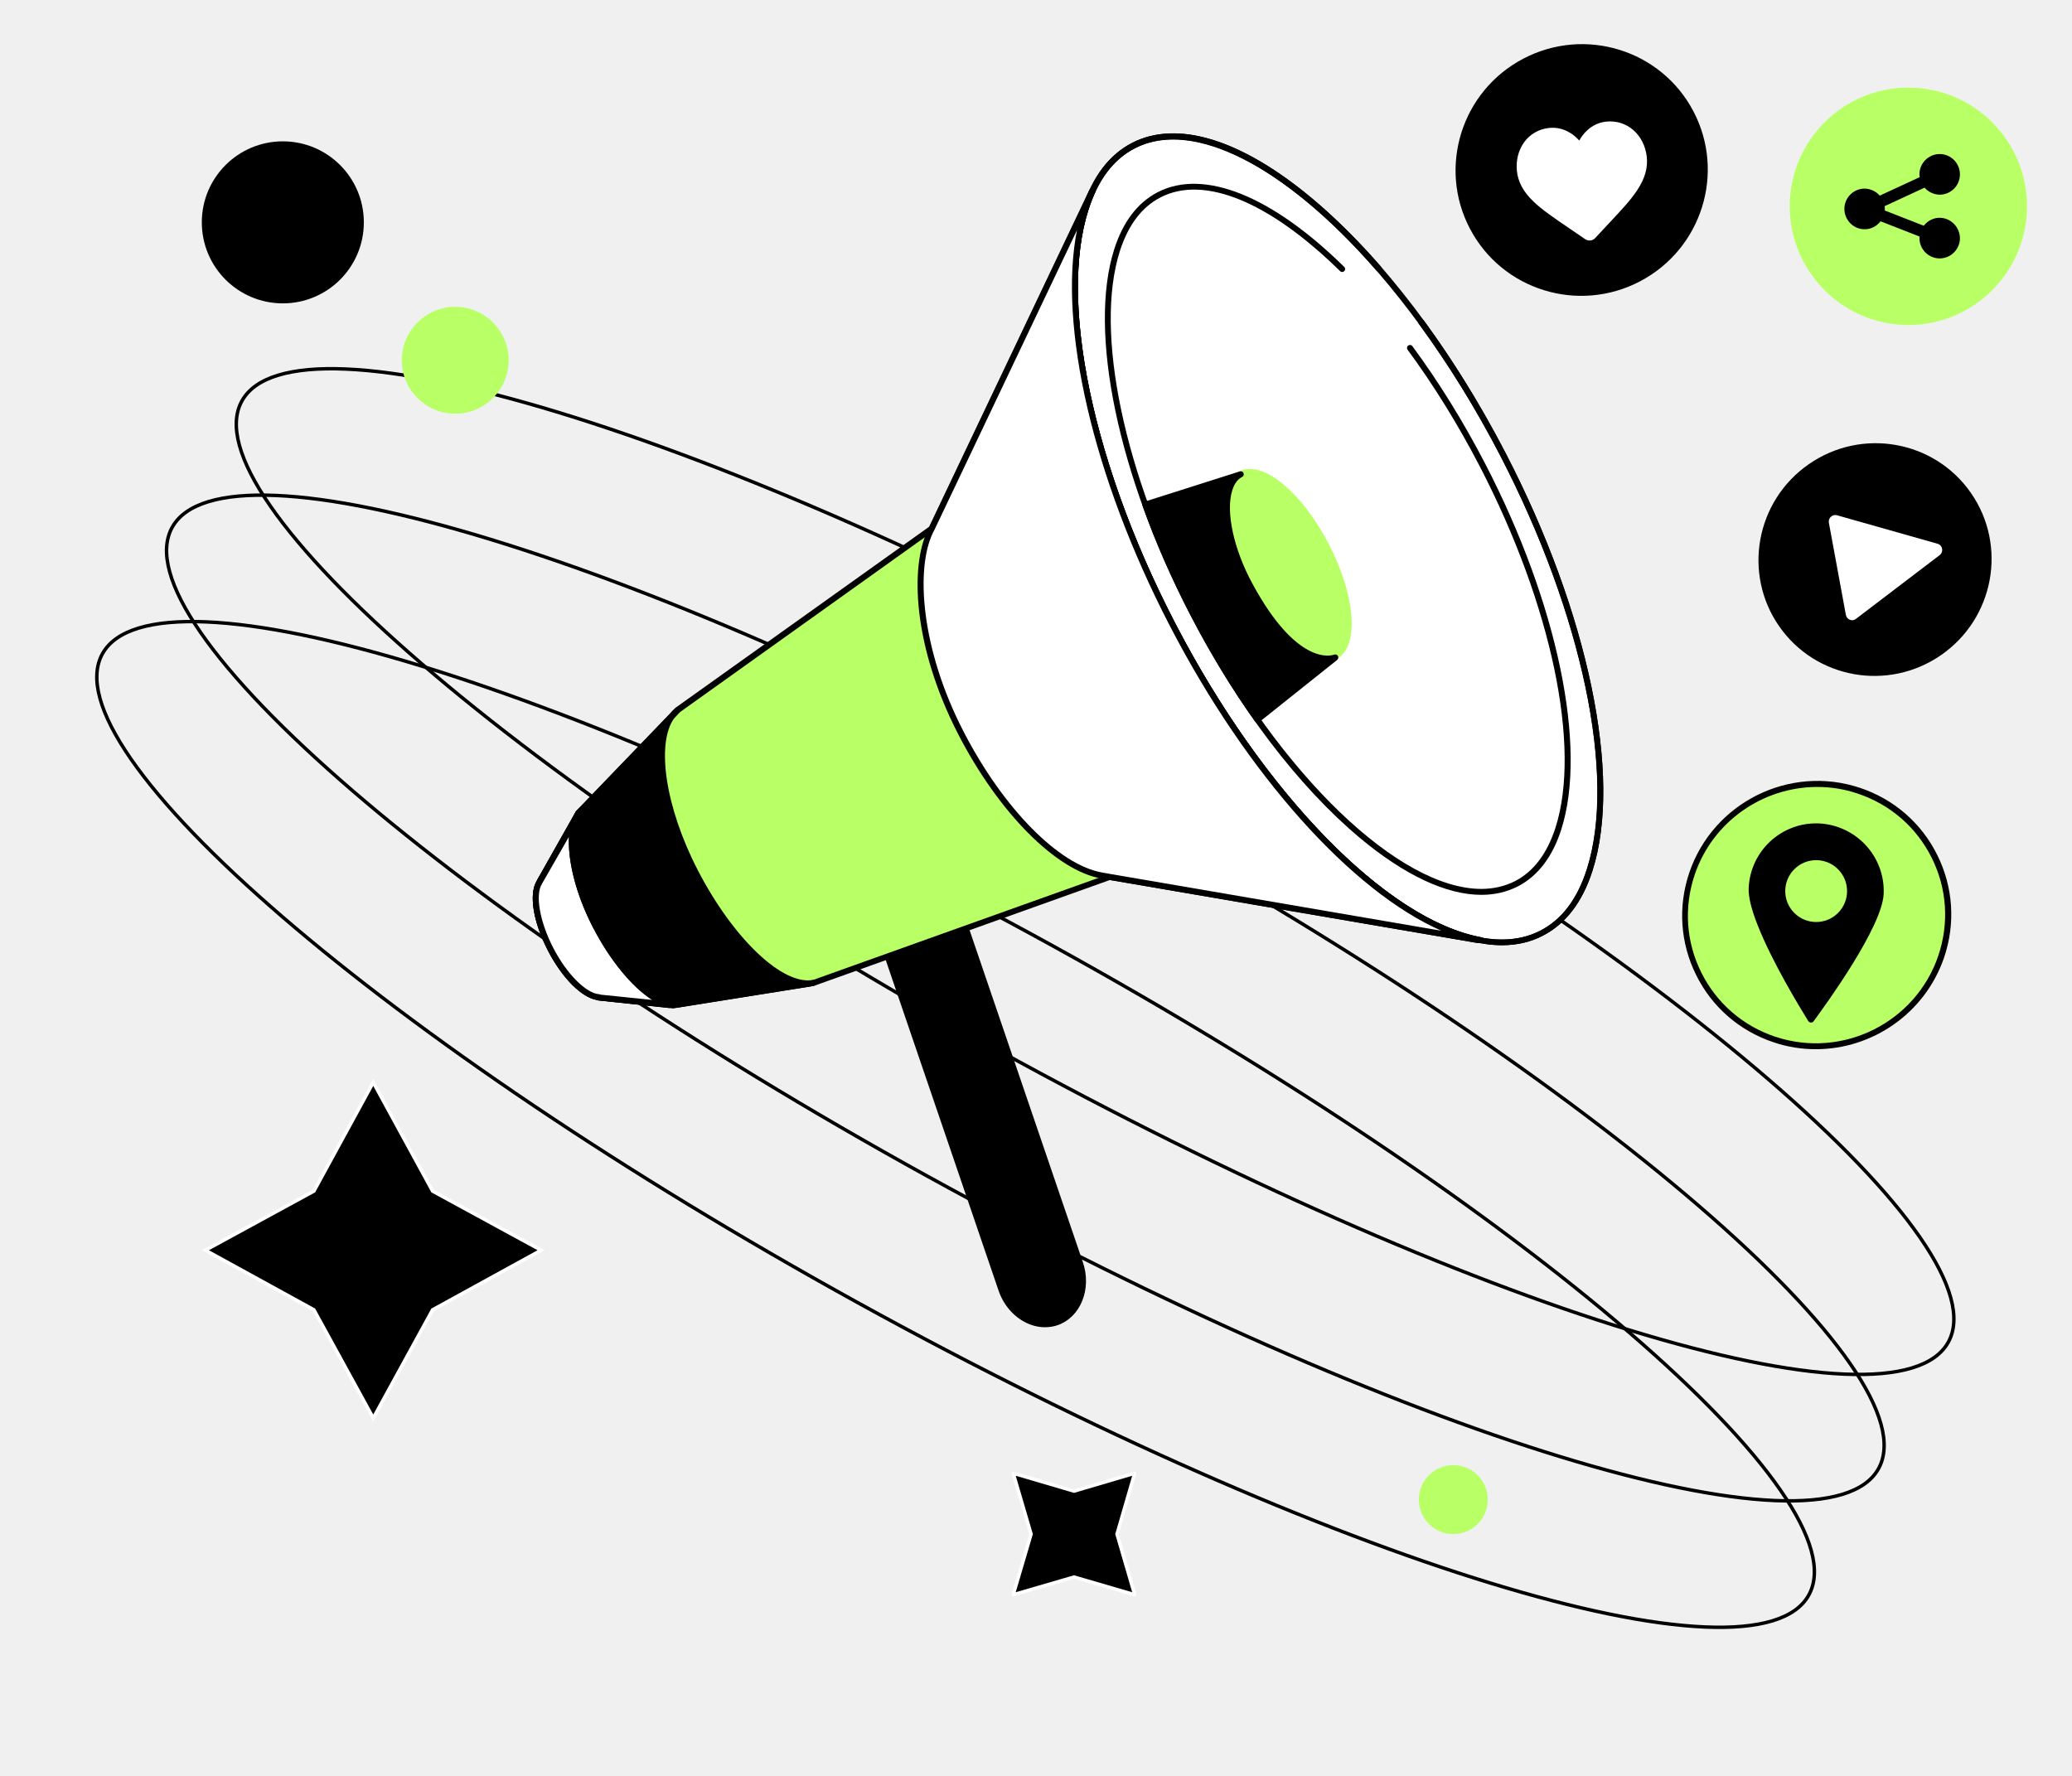
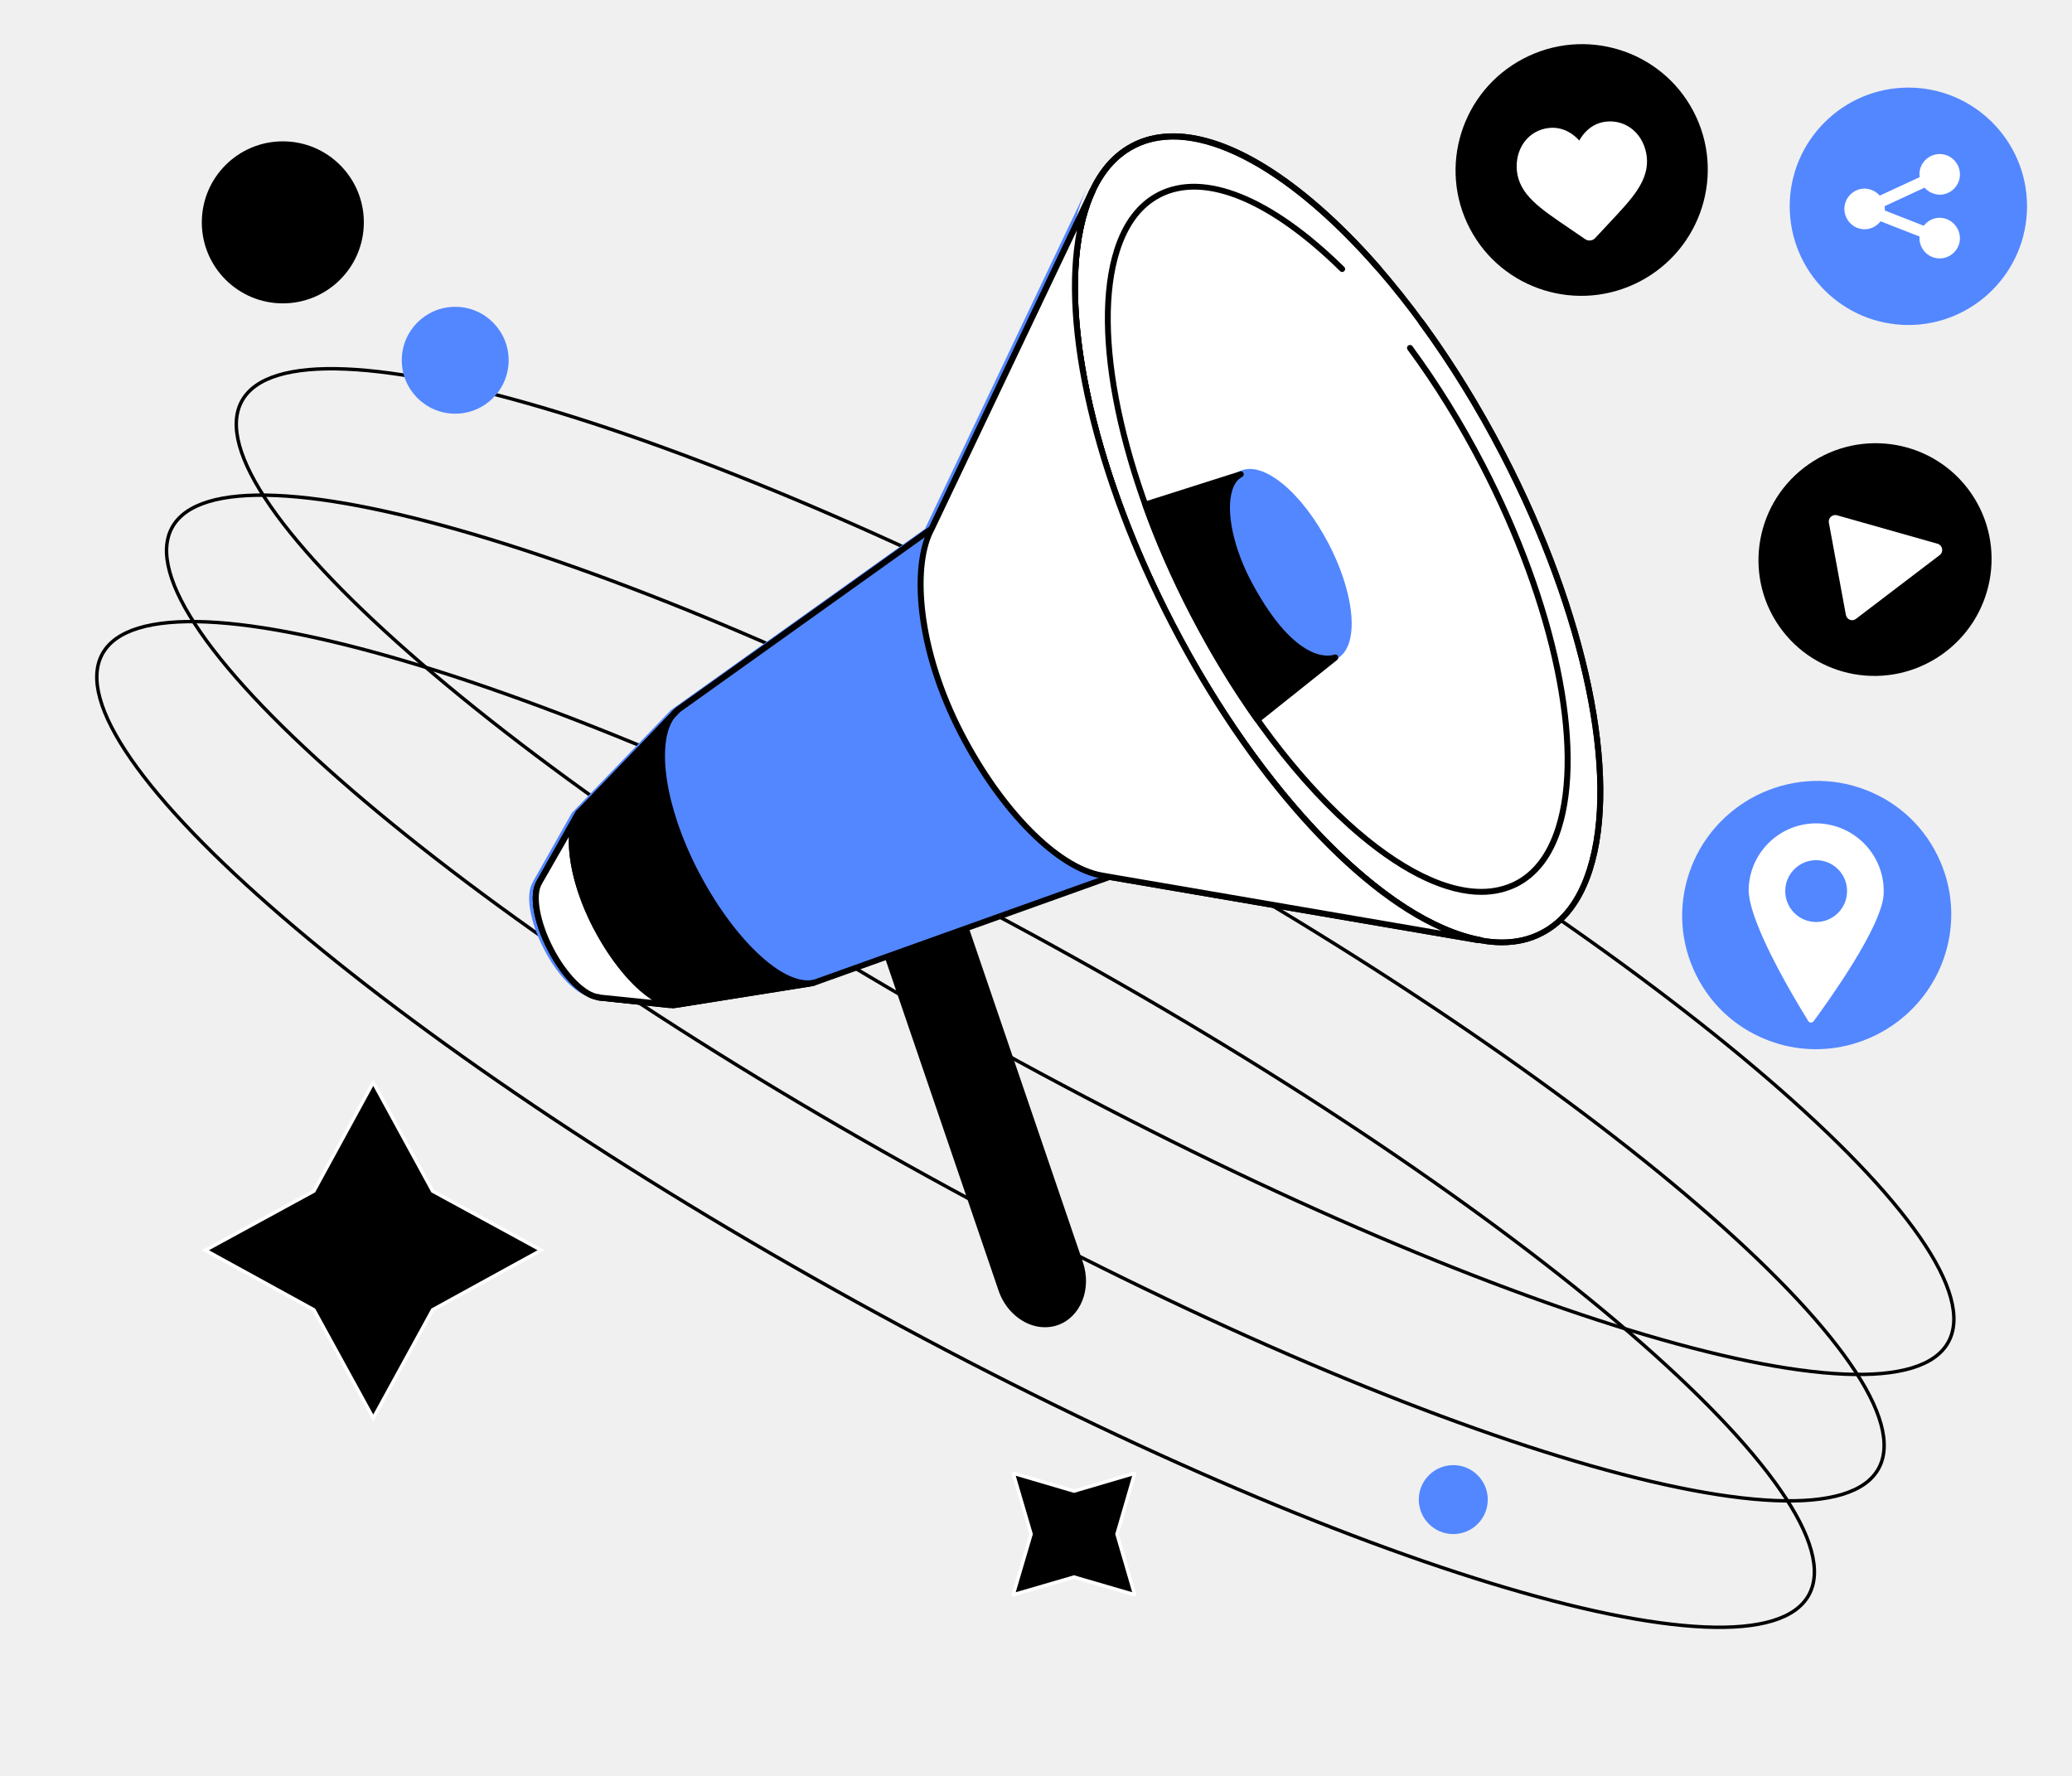
<svg xmlns="http://www.w3.org/2000/svg" width="601" height="515" viewBox="0 0 601 515" fill="none">
  <g clip-path="url(#clip0_332_1228)">
    <path d="M311.536 432.535L329.137 427.349L324.001 445L329.137 462.601L311.536 457.465L293.885 462.601L299.07 445L293.885 427.349L311.536 432.535Z" fill="black" stroke="white" stroke-miterlimit="10" />
  </g>
  <g clip-path="url(#clip1_332_1228)">
    <path d="M125.484 345.509L156.96 362.659L125.484 379.947L108.266 411.354L91.047 379.947L59.571 362.659L91.047 345.509L108.266 313.964L125.484 345.509Z" fill="black" stroke="white" stroke-miterlimit="10" />
  </g>
  <path d="M565.117 389.333C563.218 392.777 559.679 395.268 554.584 396.813C549.486 398.359 542.874 398.943 534.913 398.6C518.992 397.913 497.791 393.524 472.776 385.868C422.756 370.558 357.594 342.216 289.155 304.465C220.715 266.715 161.982 226.717 122.349 192.575C102.53 175.501 87.508 159.909 78.434 146.81C73.897 140.259 70.864 134.355 69.452 129.218C68.04 124.084 68.26 119.762 70.16 116.319C72.059 112.875 75.598 110.384 80.693 108.839C85.791 107.293 92.403 106.709 100.364 107.052C116.285 107.739 137.486 112.128 162.501 119.784C212.521 135.094 277.683 163.436 346.122 201.187C414.562 238.937 473.295 278.934 512.928 313.077C532.747 330.15 547.769 345.742 556.843 358.842C561.38 365.393 564.414 371.297 565.825 376.434C567.237 381.568 567.017 385.889 565.117 389.333Z" stroke="black" />
  <path d="M544.887 426.007C542.987 429.451 539.449 431.942 534.354 433.487C529.256 435.033 522.644 435.617 514.683 435.273C498.762 434.587 477.56 430.198 452.546 422.542C402.526 407.232 337.364 378.89 268.924 341.139C200.485 303.388 141.752 263.391 102.119 229.249C82.299 212.175 67.277 196.583 58.204 183.483C53.666 176.933 50.633 171.029 49.221 165.892C47.81 160.758 48.03 156.436 49.929 152.992C51.829 149.549 55.367 147.057 60.462 145.512C65.56 143.967 72.172 143.383 80.134 143.726C96.054 144.413 117.256 148.802 142.27 156.458C192.291 171.767 257.452 200.11 325.892 237.86C394.331 275.611 453.064 315.608 492.697 349.75C512.517 366.824 527.539 382.416 536.612 395.516C541.15 402.067 544.183 407.971 545.595 413.107C547.006 418.241 546.786 422.563 544.887 426.007Z" stroke="black" />
  <path d="M524.658 462.681C522.759 466.125 519.22 468.616 514.125 470.161C509.027 471.707 502.415 472.291 494.454 471.948C478.533 471.261 457.332 466.872 432.317 459.216C382.297 443.906 317.135 415.564 248.696 377.813C180.256 340.063 121.523 300.066 81.891 265.923C62.071 248.85 47.049 233.258 37.975 220.158C33.438 213.607 30.404 207.703 28.993 202.566C27.581 197.432 27.801 193.111 29.701 189.667C31.6 186.223 35.139 183.732 40.234 182.187C45.332 180.641 51.944 180.057 59.905 180.4C75.826 181.087 97.027 185.476 122.042 193.132C172.062 208.442 237.224 236.784 305.663 274.535C374.103 312.285 432.836 352.283 472.469 386.425C492.288 403.499 507.31 419.091 516.384 432.19C520.921 438.741 523.955 444.645 525.366 449.782C526.778 454.916 526.558 459.237 524.658 462.681Z" stroke="black" />
-   <circle cx="132.037" cy="104.5" r="15.5" fill="#B9FF66" />
-   <circle cx="421.537" cy="435" r="10" fill="#B9FF66" />
+   <circle cx="132.037" cy="104.5" r="15.5" style="fill: rgb(83, 135, 255);" />
+   <circle cx="421.537" cy="435" r="10" style="fill: rgb(83, 135, 255);" />
  <circle cx="82.037" cy="64.5" r="23.5" fill="black" />
  <path d="M306.509 383.59C300.205 385.744 293.001 381.475 290.495 374.071L251.496 259.81L274.284 252.015L313.322 366.433C315.828 373.758 312.774 381.436 306.509 383.59Z" fill="black" />
  <path d="M303.102 385C301.262 385 299.383 384.569 297.581 383.668C293.94 381.866 291.042 378.498 289.633 374.345L250.634 260.084C250.478 259.653 250.713 259.144 251.182 258.987L273.971 251.192C274.206 251.113 274.441 251.113 274.636 251.231C274.832 251.348 274.989 251.505 275.067 251.74L314.105 366.159C316.728 373.914 313.439 382.101 306.744 384.412C305.608 384.804 304.355 385 303.102 385ZM252.592 260.358L291.317 373.797C292.57 377.518 295.154 380.574 298.364 382.14C300.949 383.394 303.729 383.629 306.235 382.767C312.03 380.769 314.849 373.562 312.5 366.707L273.736 253.111L252.592 260.358Z" fill="black" />
-   <path d="M270.251 153.382L196.521 205.988L167.821 235.798L156.544 255.736L156.505 255.892C154.273 259.339 155.565 267.291 159.755 275.399C163.866 283.39 169.661 288.953 173.733 289.266L173.616 289.344L195.268 291.695L235.794 285.231L321.818 254.443L428.751 272.775L429.495 272.814C402.635 267.8 366.377 231.88 340.025 181.076C313.713 130.31 305.334 80.132 316.885 55.376H316.845L270.838 152.128L270.251 153.382Z" fill="#B9FF66" />
+   <path d="M 268.308 153.382 L 194.578 205.988 L 165.878 235.798 L 154.601 255.736 L 154.562 255.892 C 152.33 259.339 153.622 267.291 157.812 275.399 C 161.923 283.39 167.718 288.953 171.79 289.266 L 171.673 289.344 L 193.325 291.695 L 233.851 285.231 L 319.875 254.443 L 426.808 272.775 L 427.552 272.814 C 400.692 267.8 364.434 231.88 338.082 181.076 C 311.77 130.31 303.391 80.132 314.942 55.376 L 314.902 55.376 L 268.895 152.128 L 268.308 153.382 Z" style="fill: rgb(83, 135, 255);" />
  <path d="M447.266 270.603C473.694 256.873 468.583 194.629 435.852 131.577C403.121 68.525 355.163 28.541 328.736 42.271C302.308 56.001 307.419 118.245 340.15 181.297C372.881 244.349 420.839 284.333 447.266 270.603Z" fill="white" />
  <path d="M435.643 274.185C424.131 274.185 410.27 267.761 395.352 255.266C375.031 238.266 355.101 212.06 339.243 181.428C315.241 135.05 305.334 87.496 314.027 60.273C316.924 51.185 321.78 44.839 328.397 41.431C341.553 34.694 360.073 40.413 380.591 57.57C400.912 74.57 420.842 100.775 436.7 131.407C460.742 177.786 470.648 225.339 461.916 252.563C459.019 261.651 454.163 267.996 447.546 271.404C443.983 273.284 439.989 274.185 435.643 274.185ZM340.378 40.413C336.345 40.413 332.586 41.236 329.219 42.998C322.993 46.171 318.451 52.203 315.711 60.86C307.136 87.692 317.003 134.737 340.809 180.723C373.23 243.279 420.764 283.312 446.802 269.955C453.028 266.782 457.57 260.75 460.311 252.093C468.886 225.261 459.019 178.216 435.212 132.23C406.981 77.782 367.356 40.413 340.378 40.413Z" fill="black" />
  <path d="M435.643 274.185C424.131 274.185 410.27 267.761 395.352 255.266C375.031 238.265 355.101 212.06 339.243 181.428C315.241 135.05 305.334 87.496 314.027 60.273C316.924 51.185 321.78 44.839 328.397 41.431C337.207 36.887 348.718 38.023 361.679 44.682C374.091 51.067 387.521 62.388 400.599 77.39C400.912 77.743 400.873 78.291 400.521 78.605C400.168 78.918 399.62 78.879 399.307 78.526C372.76 48.051 345.899 34.42 329.219 42.998C322.993 46.171 318.451 52.203 315.711 60.86C307.136 87.692 317.003 134.737 340.809 180.723C369.001 235.132 408.665 272.54 435.604 272.54C439.637 272.54 443.396 271.717 446.763 269.955C452.989 266.782 457.531 260.75 460.272 252.093C468.847 225.261 458.98 178.216 435.173 132.23C428.086 118.52 420.098 105.632 411.523 93.92C411.249 93.529 411.328 92.98 411.719 92.706C412.111 92.432 412.659 92.51 412.933 92.902C421.586 104.692 429.574 117.658 436.739 131.446C460.742 177.785 470.648 225.339 461.916 252.563C459.019 261.65 454.163 267.996 447.546 271.404C443.983 273.284 439.989 274.185 435.643 274.185Z" fill="black" />
-   <path d="M387.303 190.339C393.426 187.158 392.248 172.751 384.673 158.159C377.098 143.567 365.995 134.316 359.872 137.497C353.75 140.678 354.928 155.085 362.503 169.677C370.077 184.269 381.181 193.52 387.303 190.339Z" fill="#B9FF66" />
-   <path d="M384.624 191.848C377.889 191.848 368.492 183.152 361.718 170.03C356.08 159.14 353.77 147.937 355.845 141.474C356.589 139.202 357.803 137.596 359.486 136.734C366.143 133.326 377.537 142.61 385.446 157.847C391.085 168.737 393.395 179.94 391.32 186.403C390.576 188.675 389.362 190.281 387.678 191.143C386.738 191.613 385.72 191.848 384.624 191.848ZM362.54 137.714C361.718 137.714 360.935 137.87 360.269 138.223C358.977 138.889 358.038 140.142 357.45 141.983C355.532 148.016 357.764 158.748 363.206 169.246C370.411 183.152 381.257 192.514 386.856 189.615C388.148 188.949 389.088 187.696 389.675 185.855C391.594 179.783 389.323 169.09 383.919 158.592C377.576 146.41 368.492 137.714 362.54 137.714Z" fill="#B9FF66" />
+   <path d="M387.303 190.339C393.426 187.158 392.248 172.751 384.673 158.159C377.098 143.567 365.995 134.316 359.872 137.497C353.75 140.678 354.928 155.085 362.503 169.677C370.077 184.269 381.181 193.52 387.303 190.339Z" style="fill: rgb(83, 135, 255);" />
+   <path d="M384.624 191.848C377.889 191.848 368.492 183.152 361.718 170.03C356.08 159.14 353.77 147.937 355.845 141.474C356.589 139.202 357.803 137.596 359.486 136.734C366.143 133.326 377.537 142.61 385.446 157.847C391.085 168.737 393.395 179.94 391.32 186.403C390.576 188.675 389.362 190.281 387.678 191.143C386.738 191.613 385.72 191.848 384.624 191.848ZM362.54 137.714C361.718 137.714 360.935 137.87 360.269 138.223C358.977 138.889 358.038 140.142 357.45 141.983C355.532 148.016 357.764 158.748 363.206 169.246C370.411 183.152 381.257 192.514 386.856 189.615C388.148 188.949 389.088 187.696 389.675 185.855C391.594 179.783 389.323 169.09 383.919 158.592C377.576 146.41 368.492 137.714 362.54 137.714Z" style="fill: rgb(83, 135, 255);" />
  <path d="M429.692 259.574C419.59 259.574 407.452 253.934 394.374 243.005C376.597 228.12 359.134 205.166 345.273 178.373C324.247 137.792 315.593 96.153 323.19 72.298C325.735 64.307 330.003 58.745 335.837 55.728C349.228 48.874 368.923 56.786 389.91 77.429C390.262 77.782 390.262 78.291 389.91 78.644C389.558 78.996 389.049 78.996 388.696 78.644C368.257 58.549 349.267 50.715 336.62 57.256C331.216 60.037 327.262 65.247 324.834 72.807C317.355 96.231 325.97 137.361 346.8 177.589C371.429 225.182 406.081 257.851 429.653 257.851C433.177 257.851 436.426 257.107 439.402 255.618C444.806 252.837 448.76 247.627 451.188 240.067C458.667 216.643 450.052 175.513 429.222 135.285C422.918 123.142 415.87 111.743 408.274 101.441C408 101.049 408.078 100.501 408.47 100.227C408.861 99.953 409.409 100.031 409.683 100.423C417.358 110.842 424.445 122.28 430.788 134.501C451.814 175.082 460.468 216.721 452.872 240.576C450.327 248.567 446.059 254.13 440.225 257.146C437.014 258.752 433.49 259.574 429.692 259.574Z" fill="black" />
  <path d="M195.308 292.517C195.269 292.517 195.23 292.517 195.23 292.517L173.577 290.167C173.46 290.167 173.342 290.128 173.225 290.05C168.761 289.344 163.123 283.704 159.011 275.791C154.626 267.448 153.334 259.3 155.722 255.462L155.762 255.344L167.038 235.367C167.077 235.289 167.117 235.249 167.156 235.21L195.857 205.401C195.896 205.362 195.935 205.323 195.974 205.284L269.508 152.794L316.024 54.984C316.141 54.789 316.298 54.632 316.533 54.554C316.768 54.475 317.003 54.475 317.199 54.593C317.629 54.789 317.825 55.298 317.629 55.729C305.844 80.994 315.163 131.211 340.77 180.645C366.417 230.157 402.165 266.821 429.692 271.874C430.122 271.953 430.436 272.344 430.396 272.814C430.357 273.245 429.966 273.559 429.535 273.598L428.791 273.559C428.752 273.559 428.713 273.559 428.674 273.559L321.936 255.266L236.108 285.976C236.069 285.976 235.991 286.015 235.951 286.015L195.426 292.478C195.387 292.517 195.348 292.517 195.308 292.517ZM174.204 288.522L195.308 290.794L235.638 284.331L321.623 253.581C321.78 253.542 321.897 253.503 322.054 253.542L418.141 269.994C392.181 258.595 361.836 224.947 339.321 181.468C316.964 138.301 306.979 94.469 312.461 66.775L271.035 153.735C270.956 153.852 270.878 153.97 270.761 154.048L197.11 206.655L168.526 236.307L157.249 256.284C157.249 256.323 157.21 256.363 157.21 256.363C155.174 259.535 156.545 267.37 160.499 275.008C164.376 282.49 169.975 288.13 173.812 288.404C173.969 288.404 174.086 288.444 174.204 288.522Z" fill="black" />
  <path d="M270.367 153.069L316.845 55.337H316.884C305.333 80.093 313.751 130.271 340.025 181.037C366.376 231.881 402.634 267.8 429.573 272.736L428.829 272.697L322.052 254.404L319.586 253.973C307.173 251.779 290.611 235.641 278.747 212.608C266.569 188.988 264.416 165.447 269.819 154.244L270.367 153.069Z" fill="white" />
  <path d="M429.573 273.598C429.534 273.598 429.573 273.598 429.573 273.598L428.79 273.558C428.751 273.558 428.711 273.558 428.672 273.558L321.896 255.266L319.429 254.835C306.312 252.524 289.671 235.719 277.964 213.039C264.69 187.265 264.025 164.311 269.036 153.891L269.624 152.716L316.101 55.024C316.218 54.828 316.375 54.671 316.61 54.593C316.845 54.514 317.08 54.514 317.276 54.632C317.706 54.828 317.902 55.337 317.706 55.768C305.921 81.033 315.24 131.25 340.847 180.684C366.494 230.196 402.243 266.86 429.769 271.913C430.199 271.992 430.513 272.383 430.473 272.853C430.356 273.245 430.004 273.598 429.573 273.598ZM312.381 66.775L271.151 153.46L270.563 154.635C265.591 164.977 267.04 188.087 279.491 212.217C290.963 234.466 307.134 250.918 319.742 253.111L322.209 253.542L418.1 269.994C392.14 258.595 361.795 224.947 339.281 181.467C316.923 138.301 306.939 94.469 312.381 66.775Z" fill="black" />
  <path d="M194.133 292.4C194.094 292.4 194.055 292.4 194.055 292.4L173.538 290.206C173.42 290.206 173.303 290.167 173.185 290.089C168.721 289.384 163.083 283.743 158.972 275.831C154.626 267.448 153.333 259.3 155.722 255.462L155.761 255.344L167.038 235.367C167.273 234.936 167.782 234.819 168.212 235.054C168.643 235.289 168.761 235.798 168.526 236.229L157.249 256.284C157.249 256.323 157.21 256.363 157.21 256.363C155.174 259.535 156.544 267.37 160.499 275.008C164.375 282.49 169.974 288.13 173.812 288.404C173.929 288.404 174.086 288.444 174.164 288.522L194.212 290.676C194.681 290.716 195.034 291.146 194.955 291.616C194.916 292.047 194.564 292.4 194.133 292.4Z" fill="black" />
  <path d="M195.503 291.538C188.847 291.068 179.528 281.628 172.754 268.584C165.589 254.756 163.905 240.459 168.29 235.367L156.583 255.736L156.505 255.892C154.273 259.339 155.565 267.291 159.755 275.399C163.866 283.39 169.661 288.953 173.733 289.266L173.616 289.344L195.503 291.538Z" fill="white" />
  <path d="M195.504 292.4C195.464 292.4 195.464 292.4 195.425 292.4C195.269 292.4 195.073 292.36 194.916 292.36L173.538 290.206C173.42 290.206 173.303 290.167 173.185 290.088C168.721 289.383 163.083 283.743 158.972 275.83C154.626 267.448 153.333 259.3 155.722 255.461L155.761 255.344L166.059 237.404C166.45 236.385 166.959 235.484 167.586 234.74C167.86 234.387 168.369 234.348 168.721 234.583C169.074 234.857 169.191 235.327 168.956 235.719L167.508 238.187C165.197 244.415 167.468 256.636 173.42 268.074C179.881 280.57 188.691 289.697 194.995 290.519L195.464 290.559C195.934 290.598 196.287 291.029 196.248 291.499C196.287 292.047 195.934 292.4 195.504 292.4ZM174.164 288.522L189.121 290.049C183.366 286.367 177.022 278.768 171.971 268.975C167.077 259.535 164.649 249.742 165.041 242.692L157.249 256.284C157.249 256.323 157.21 256.362 157.21 256.362C155.174 259.535 156.544 267.369 160.499 275.008C164.375 282.489 169.974 288.13 173.812 288.404C173.929 288.404 174.086 288.443 174.164 288.522Z" fill="black" />
  <path d="M234.345 285.388L236.068 285.035C226.749 286.994 212.026 272.892 201.65 252.876C191.039 232.429 189.042 212.021 196.56 205.988L195.581 206.968L168.368 235.249C163.905 240.263 165.549 254.639 172.754 268.544C179.684 281.941 189.512 291.499 196.208 291.459L234.345 285.388Z" fill="black" />
  <path d="M196.169 292.36C189.043 292.36 179.137 282.764 171.971 268.975C164.689 254.874 162.848 240.146 167.704 234.701L194.407 206.968C194.877 206.341 195.425 205.793 196.013 205.323C196.365 205.048 196.874 205.088 197.187 205.401C197.501 205.753 197.501 206.263 197.187 206.576L195.66 208.182C190.218 215.468 192.92 234.113 202.434 252.484C212.693 272.305 227.024 285.897 235.795 284.252L235.912 284.213C236.382 284.135 236.813 284.409 236.93 284.879C237.008 285.349 236.734 285.78 236.264 285.897C236.225 285.897 236.186 285.897 236.147 285.936L234.542 286.25H234.502L196.365 292.321C196.287 292.321 196.209 292.36 196.169 292.36ZM192.136 211.825L168.996 235.876C164.689 240.733 166.646 254.913 173.538 268.192C180.272 281.197 189.787 290.598 196.169 290.637L229.843 285.27C220.759 282.058 209.561 269.955 200.907 253.307C192.685 237.443 189.513 221.304 192.136 211.825Z" fill="black" />
  <path d="M359.878 137.479C353.731 140.612 354.631 155.145 362.462 169.638C375.579 193.885 386.034 191.025 387.248 190.594C387.287 190.594 387.287 190.634 387.248 190.634L364.733 208.77C358.116 199.486 351.812 189.145 346.017 177.981C340.496 167.288 335.837 156.633 332.156 146.292L359.878 137.479Z" fill="black" />
  <path d="M364.733 209.631C364.694 209.631 364.655 209.631 364.616 209.631C364.381 209.592 364.185 209.475 364.028 209.279C357.255 199.76 350.951 189.341 345.273 178.412C339.83 167.914 335.132 157.221 331.373 146.645C331.295 146.41 331.295 146.174 331.412 145.979C331.53 145.783 331.686 145.626 331.921 145.548L359.643 136.734C360.074 136.617 360.544 136.813 360.7 137.243C360.857 137.674 360.7 138.144 360.309 138.34C358.977 139.006 357.998 140.338 357.411 142.297C355.493 148.446 357.842 159.336 363.284 169.325C376.088 192.984 385.955 190.281 387.013 189.889C387.404 189.733 387.874 189.928 388.07 190.281C388.266 190.634 388.187 191.143 387.874 191.417L365.281 209.436C365.125 209.553 364.929 209.631 364.733 209.631ZM333.292 146.84C337.011 157.064 341.553 167.405 346.8 177.59C352.282 188.166 358.39 198.233 364.929 207.516L384.467 191.77C380.004 191.574 371.585 188.244 361.718 170.03C356.002 159.493 353.652 148.368 355.727 141.67C356.002 140.808 356.315 140.064 356.706 139.359L333.292 146.84Z" fill="black" />
  <path d="M475.723 81.597C493.623 72.194 500.547 50.116 491.187 32.285C481.827 14.454 459.729 7.623 441.829 17.027C423.929 26.43 417.006 48.508 426.365 66.339C435.725 84.17 457.823 91.001 475.723 81.597Z" fill="black" />
  <path d="M442.104 41.235C443.827 38.885 446.372 37.436 449.27 37.122C451.462 36.887 453.498 37.357 455.417 38.532C456.396 39.12 457.257 39.864 458.08 40.765C458.667 39.708 459.372 38.767 460.194 37.984C461.799 36.417 463.718 35.516 465.872 35.281C468.769 34.968 471.588 35.83 473.781 37.749C475.934 39.629 477.305 42.371 477.657 45.466C478.01 48.639 477.148 51.694 474.956 55.063C472.998 58.079 470.022 61.212 466.576 64.894C465.402 66.148 464.07 67.558 462.7 69.047C462.348 69.438 461.839 69.713 461.29 69.752C460.742 69.83 460.233 69.673 459.763 69.36C458.08 68.185 456.474 67.088 455.065 66.148C450.914 63.328 447.312 60.899 444.728 58.392C441.83 55.611 440.342 52.791 439.99 49.618C439.677 46.523 440.421 43.546 442.104 41.235Z" fill="white" />
-   <path d="M577.272 83.593C590.377 70.483 590.377 49.228 577.272 36.118C564.168 23.009 542.922 23.009 529.817 36.118C516.713 49.228 516.713 70.483 529.817 83.593C542.922 96.702 564.168 96.702 577.272 83.593Z" fill="#B9FF66" />
-   <path d="M553.539 94.273C534.587 94.273 519.121 78.84 519.121 59.842C519.121 40.883 534.548 25.411 553.539 25.411C572.529 25.411 587.956 40.844 587.956 59.842C587.956 78.801 572.529 94.273 553.539 94.273ZM553.539 27.134C535.527 27.134 520.844 41.784 520.844 59.842C520.844 77.861 535.488 92.55 553.539 92.55C571.55 92.55 586.233 77.9 586.233 59.842C586.233 41.823 571.589 27.134 553.539 27.134Z" fill="#B9FF66" />
-   <path d="M562.622 63.171C560.743 63.171 559.098 64.072 558.002 65.482L546.686 61.056C546.686 60.899 546.725 60.782 546.725 60.625C546.725 60.351 546.686 60.077 546.647 59.803L558.237 54.436C559.294 55.651 560.86 56.434 562.622 56.473C565.833 56.473 568.495 53.849 568.495 50.597C568.495 47.346 565.872 44.683 562.622 44.683C559.411 44.683 556.749 47.307 556.749 50.558C556.749 50.833 556.788 51.107 556.827 51.381L545.237 56.747C544.18 55.533 542.614 54.75 540.852 54.71C537.641 54.71 534.979 57.335 534.979 60.586C534.979 63.837 537.602 66.501 540.852 66.501C542.731 66.501 544.376 65.6 545.472 64.19L556.788 68.616C556.788 68.773 556.749 68.89 556.749 69.047C556.749 72.298 559.372 74.962 562.622 74.962C565.833 74.962 568.495 72.337 568.495 69.086C568.456 65.835 565.833 63.211 562.622 63.171Z" fill="black" />
+   <path d="M577.272 83.593C590.377 70.483 590.377 49.228 577.272 36.118C564.168 23.009 542.922 23.009 529.817 36.118C516.713 49.228 516.713 70.483 529.817 83.593C542.922 96.702 564.168 96.702 577.272 83.593Z" style="fill: rgb(83, 135, 255);" />
+   <path d="M553.539 94.273C534.587 94.273 519.121 78.84 519.121 59.842C519.121 40.883 534.548 25.411 553.539 25.411C572.529 25.411 587.956 40.844 587.956 59.842C587.956 78.801 572.529 94.273 553.539 94.273ZM553.539 27.134C535.527 27.134 520.844 41.784 520.844 59.842C520.844 77.861 535.488 92.55 553.539 92.55C571.55 92.55 586.233 77.9 586.233 59.842C586.233 41.823 571.589 27.134 553.539 27.134Z" style="fill: rgb(83, 135, 255);" />
+   <path d="M562.622 63.171C560.743 63.171 559.098 64.072 558.002 65.482L546.686 61.056C546.686 60.899 546.725 60.782 546.725 60.625C546.725 60.351 546.686 60.077 546.647 59.803L558.237 54.436C559.294 55.651 560.86 56.434 562.622 56.473C565.833 56.473 568.495 53.849 568.495 50.597C568.495 47.346 565.872 44.683 562.622 44.683C559.411 44.683 556.749 47.307 556.749 50.558C556.749 50.833 556.788 51.107 556.827 51.381L545.237 56.747C544.18 55.533 542.614 54.75 540.852 54.71C537.641 54.71 534.979 57.335 534.979 60.586C534.979 63.837 537.602 66.501 540.852 66.501C542.731 66.501 544.376 65.6 545.472 64.19L556.788 68.616C556.788 68.773 556.749 68.89 556.749 69.047C556.749 72.298 559.372 74.962 562.622 74.962C565.833 74.962 568.495 72.337 568.495 69.086C568.456 65.835 565.833 63.211 562.622 63.171Z" style="fill: rgb(255, 255, 255);" />
  <path d="M563.067 189.993C578.433 179.322 582.294 158.283 571.69 142.999C561.085 127.715 540.032 123.975 524.665 134.645C509.299 145.315 505.438 166.355 516.042 181.639C526.647 196.923 547.7 200.663 563.067 189.993Z" fill="black" />
  <path d="M535.411 178.373L530.478 151.619C530.243 150.248 531.496 149.112 532.827 149.465L561.998 157.73C563.486 158.161 563.838 160.08 562.624 161.02L538.348 179.509C537.291 180.371 535.685 179.783 535.411 178.373Z" fill="white" />
-   <path d="M543.535 299.582C562.512 290.34 570.452 267.553 561.271 248.686C552.09 229.819 529.264 222.016 510.287 231.258C491.311 240.499 483.371 263.286 492.552 282.153C501.733 301.02 524.559 308.823 543.535 299.582Z" fill="#B9FF66" />
-   <path d="M526.718 304.347C522.646 304.347 518.495 303.72 514.462 302.349C504.595 299.059 496.607 292.165 491.987 282.842C487.367 273.559 486.662 263.022 489.99 253.151C496.881 232.821 519.043 221.735 539.443 228.512C549.31 231.802 557.298 238.696 561.918 248.019C566.539 257.303 567.243 267.84 563.915 277.711C558.355 294.006 543.045 304.347 526.718 304.347ZM527.109 228.277C511.486 228.277 496.842 238.148 491.556 253.738C488.385 263.178 489.05 273.245 493.475 282.098C497.899 290.99 505.535 297.61 514.971 300.743C534.47 307.206 555.653 296.63 562.232 277.202C565.403 267.761 564.737 257.694 560.313 248.842C555.888 239.95 548.253 233.33 538.817 230.196C534.94 228.865 530.986 228.277 527.109 228.277Z" fill="black" />
-   <path d="M546.375 259.261C545.983 268.78 529.891 291.029 526.053 296.239C525.662 296.787 524.84 296.748 524.487 296.16C522.06 292.243 514.033 279.082 509.843 268.427C508.16 264.197 507.102 260.358 507.22 257.655C507.651 246.844 516.774 238.422 527.581 238.853C538.387 239.362 546.806 248.45 546.375 259.261Z" fill="black" />
-   <path d="M533.13 264.827C536.632 261.324 536.632 255.644 533.13 252.141C529.628 248.638 523.951 248.638 520.45 252.141C516.948 255.644 516.948 261.324 520.45 264.827C523.951 268.33 529.628 268.33 533.13 264.827Z" fill="#B9FF66" />
+   <path d="M543.535 299.582C562.512 290.34 570.452 267.553 561.271 248.686C552.09 229.819 529.264 222.016 510.287 231.258C491.311 240.499 483.371 263.286 492.552 282.153C501.733 301.02 524.559 308.823 543.535 299.582Z" style="fill: rgb(83, 135, 255);" />
+   <path d="M526.718 304.347C522.646 304.347 518.495 303.72 514.462 302.349C504.595 299.059 496.607 292.165 491.987 282.842C487.367 273.559 486.662 263.022 489.99 253.151C496.881 232.821 519.043 221.735 539.443 228.512C549.31 231.802 557.298 238.696 561.918 248.019C566.539 257.303 567.243 267.84 563.915 277.711C558.355 294.006 543.045 304.347 526.718 304.347ZM527.109 228.277C511.486 228.277 496.842 238.148 491.556 253.738C488.385 263.178 489.05 273.245 493.475 282.098C497.899 290.99 505.535 297.61 514.971 300.743C534.47 307.206 555.653 296.63 562.232 277.202C565.403 267.761 564.737 257.694 560.313 248.842C555.888 239.95 548.253 233.33 538.817 230.196C534.94 228.865 530.986 228.277 527.109 228.277Z" style="fill: rgb(83, 135, 255);" />
+   <path d="M546.375 259.261C545.983 268.78 529.891 291.029 526.053 296.239C525.662 296.787 524.84 296.748 524.487 296.16C522.06 292.243 514.033 279.082 509.843 268.427C508.16 264.197 507.102 260.358 507.22 257.655C507.651 246.844 516.774 238.422 527.581 238.853C538.387 239.362 546.806 248.45 546.375 259.261Z" style="fill: rgb(255, 255, 255);" />
+   <path d="M533.13 264.827C536.632 261.324 536.632 255.644 533.13 252.141C529.628 248.638 523.951 248.638 520.45 252.141C516.948 255.644 516.948 261.324 520.45 264.827C523.951 268.33 529.628 268.33 533.13 264.827Z" style="fill: rgb(83, 135, 255);" />
  <defs>
    <clipPath id="clip0_332_1228">
      <rect width="36" height="36" fill="white" transform="translate(293.537 427)" />
    </clipPath>
    <clipPath id="clip1_332_1228">
      <rect width="70.326" height="70.326" fill="white" transform="translate(108.266 313) rotate(45)" />
    </clipPath>
  </defs>
</svg>
